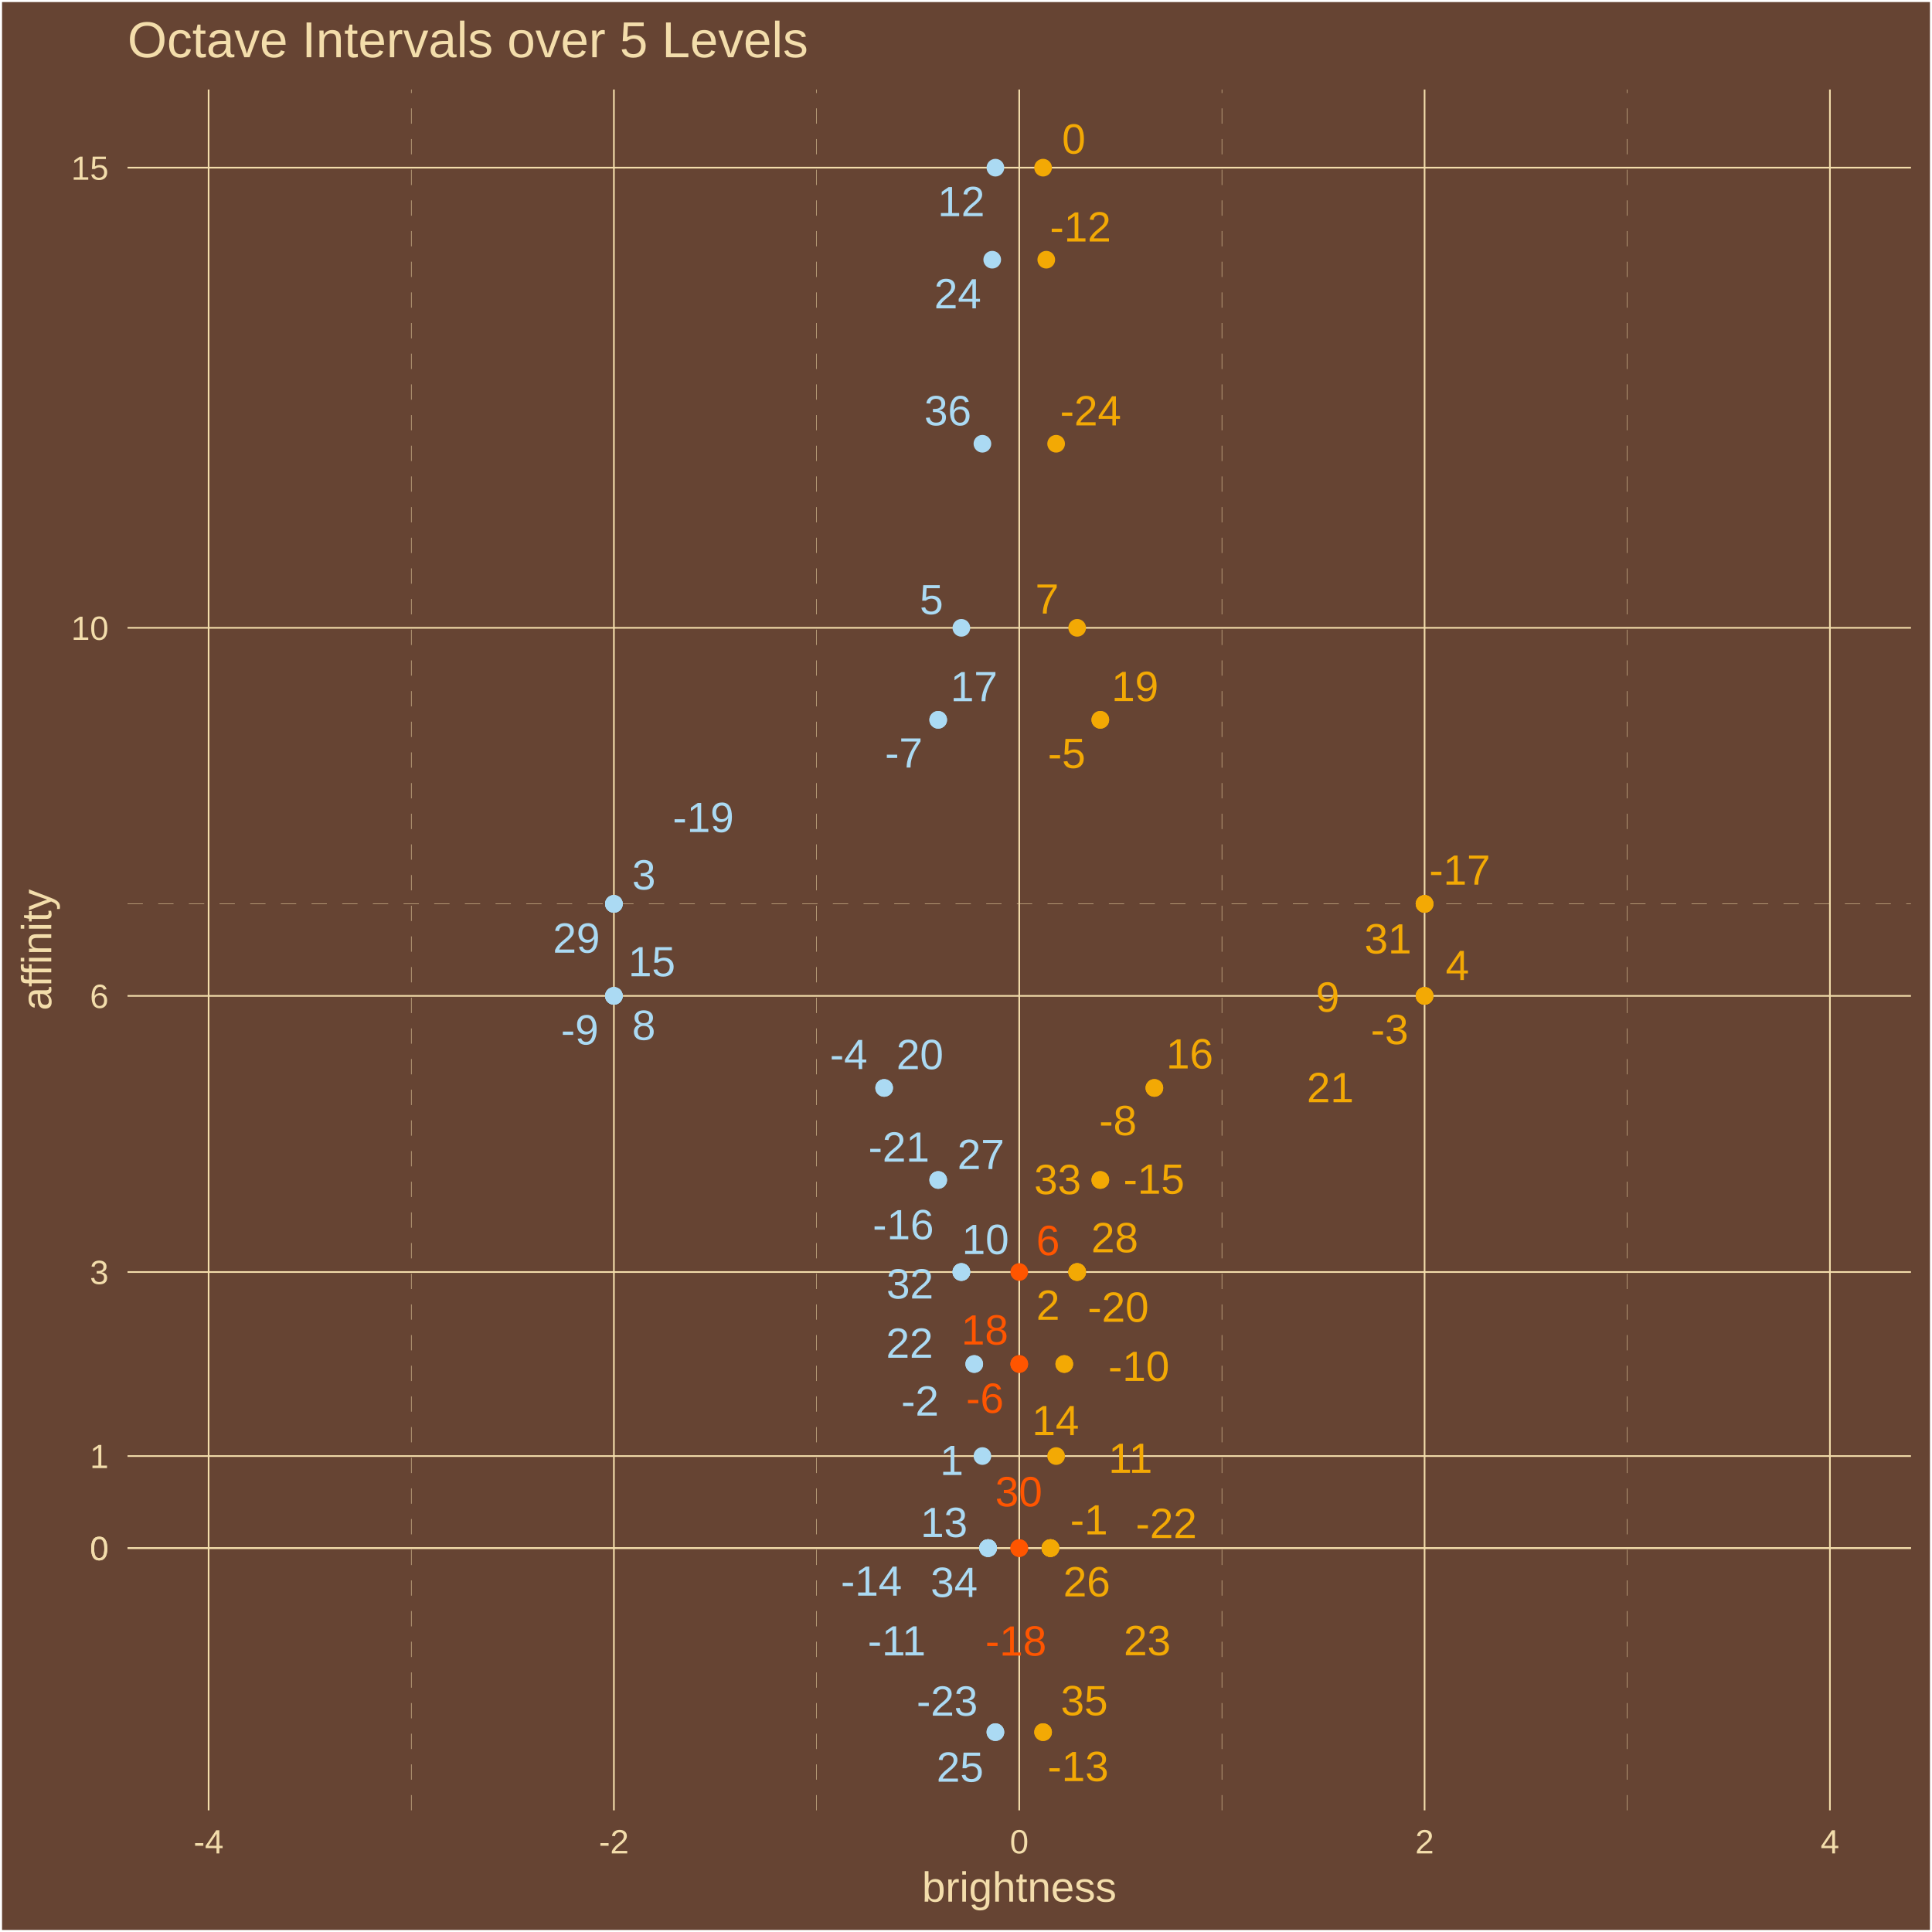
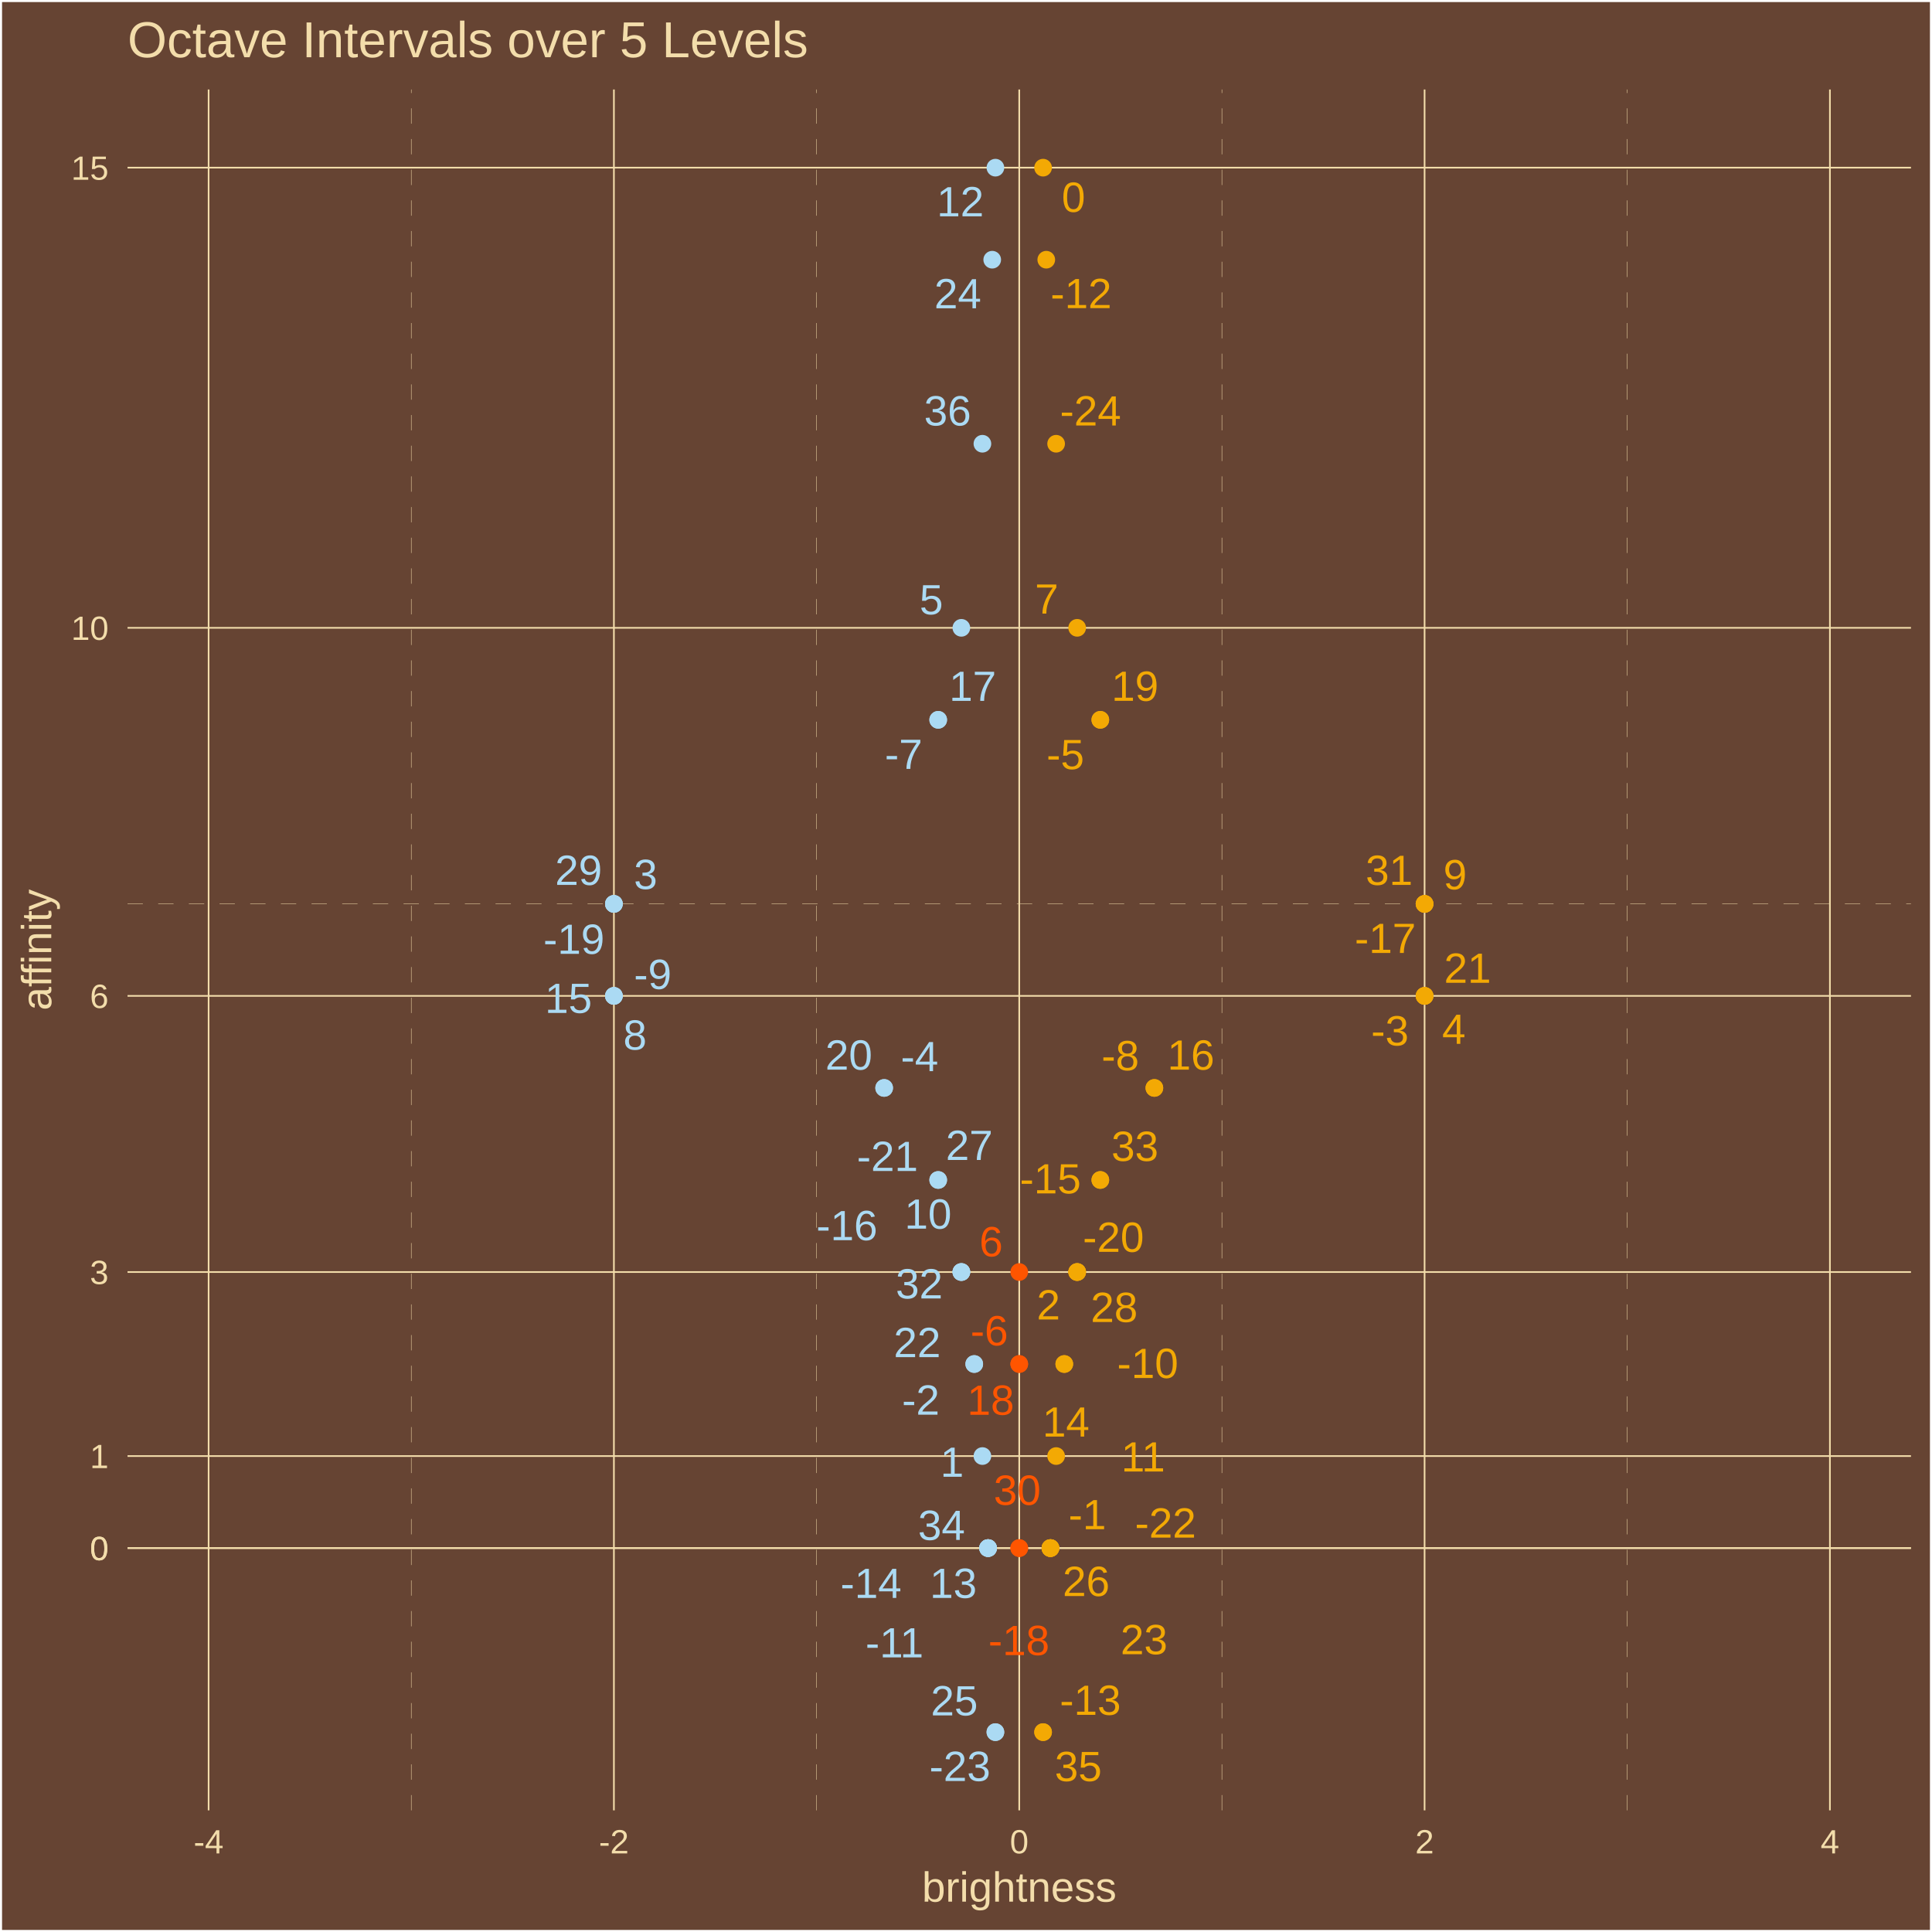
<svg xmlns="http://www.w3.org/2000/svg" class="svglite" width="504.00pt" height="504.00pt" viewBox="0 0 504.00 504.00">
  <defs>
    <style type="text/css">
    .svglite line, .svglite polyline, .svglite polygon, .svglite path, .svglite rect, .svglite circle {
      fill: none;
      stroke: #000000;
      stroke-linecap: round;
      stroke-linejoin: round;
      stroke-miterlimit: 10.00;
    }
    .svglite text {
      white-space: pre;
    }
  </style>
  </defs>
  <rect width="100%" height="100%" style="stroke: none; fill: #664433;" />
  <defs>
    <clipPath id="cpMC4wMHw1MDQuMDB8MC4wMHw1MDQuMDA=">
      <rect x="0.00" y="0.00" width="504.00" height="504.00" />
    </clipPath>
  </defs>
  <g clip-path="url(#cpMC4wMHw1MDQuMDB8MC4wMHw1MDQuMDA=)">
    <rect x="0.00" y="0" width="504.00" height="504.00" style="stroke-width: 1.07; stroke: #FFFFFF; fill: #664433;" />
  </g>
  <defs>
    <clipPath id="cpMzMuMjd8NDk4LjUyfDIzLjM0fDQ3Mi4yNw==">
      <rect x="33.27" y="23.34" width="465.25" height="448.93" />
    </clipPath>
  </defs>
  <g clip-path="url(#cpMzMuMjd8NDk4LjUyfDIzLjM0fDQ3Mi4yNw==)">
    <rect x="33.27" y="23.34" width="465.25" height="448.93" style="stroke-width: 1.07; stroke: none; fill: #664433;" />
    <polyline points="33.27,235.80 498.52,235.80 " style="stroke-width: 0.11; stroke: #F3DDAB; stroke-dasharray: 4.00,4.00; stroke-linecap: butt;" />
    <polyline points="107.29,472.27 107.29,23.34 " style="stroke-width: 0.11; stroke: #F3DDAB; stroke-dasharray: 4.00,4.00; stroke-linecap: butt;" />
    <polyline points="213.02,472.27 213.02,23.34 " style="stroke-width: 0.11; stroke: #F3DDAB; stroke-dasharray: 4.00,4.00; stroke-linecap: butt;" />
    <polyline points="318.76,472.27 318.76,23.34 " style="stroke-width: 0.11; stroke: #F3DDAB; stroke-dasharray: 4.00,4.00; stroke-linecap: butt;" />
    <polyline points="424.50,472.27 424.50,23.34 " style="stroke-width: 0.11; stroke: #F3DDAB; stroke-dasharray: 4.00,4.00; stroke-linecap: butt;" />
    <polyline points="33.27,403.85 498.52,403.85 " style="stroke-width: 0.43; stroke: #F3DDAB; stroke-linecap: butt;" />
    <polyline points="33.27,403.85 498.52,403.85 " style="stroke-width: 0.43; stroke: #F3DDAB; stroke-linecap: butt;" />
    <polyline points="33.27,379.84 498.52,379.84 " style="stroke-width: 0.43; stroke: #F3DDAB; stroke-linecap: butt;" />
    <polyline points="33.27,331.83 498.52,331.83 " style="stroke-width: 0.43; stroke: #F3DDAB; stroke-linecap: butt;" />
    <polyline points="33.27,259.80 498.52,259.80 " style="stroke-width: 0.43; stroke: #F3DDAB; stroke-linecap: butt;" />
    <polyline points="33.27,163.78 498.52,163.78 " style="stroke-width: 0.43; stroke: #F3DDAB; stroke-linecap: butt;" />
    <polyline points="33.27,43.74 498.52,43.74 " style="stroke-width: 0.43; stroke: #F3DDAB; stroke-linecap: butt;" />
    <polyline points="54.42,472.27 54.42,23.34 " style="stroke-width: 0.43; stroke: #F3DDAB; stroke-linecap: butt;" />
    <polyline points="160.15,472.27 160.15,23.34 " style="stroke-width: 0.43; stroke: #F3DDAB; stroke-linecap: butt;" />
    <polyline points="265.89,472.27 265.89,23.34 " style="stroke-width: 0.43; stroke: #F3DDAB; stroke-linecap: butt;" />
    <polyline points="371.63,472.27 371.63,23.34 " style="stroke-width: 0.43; stroke: #F3DDAB; stroke-linecap: butt;" />
    <polyline points="477.37,472.27 477.37,23.34 " style="stroke-width: 0.43; stroke: #F3DDAB; stroke-linecap: butt;" />
    <circle cx="275.51" cy="115.76" r="1.95" style="stroke-width: 0.71; stroke: #F3A904; fill: #F3A904;" />
    <circle cx="259.67" cy="451.86" r="1.95" style="stroke-width: 0.71; stroke: #ABDAF3; fill: #ABDAF3;" />
    <circle cx="274.03" cy="403.85" r="1.95" style="stroke-width: 0.71; stroke: #F3A904; fill: #F3A904;" />
    <circle cx="244.75" cy="307.82" r="1.95" style="stroke-width: 0.71; stroke: #ABDAF3; fill: #ABDAF3;" />
    <circle cx="281.00" cy="331.83" r="1.95" style="stroke-width: 0.71; stroke: #F3A904; fill: #F3A904;" />
    <circle cx="160.15" cy="235.80" r="1.95" style="stroke-width: 0.71; stroke: #ABDAF3; fill: #ABDAF3;" />
    <circle cx="265.89" cy="403.85" r="1.95" style="stroke-width: 0.71; stroke: #FF5500; fill: #FF5500;" />
    <circle cx="371.63" cy="235.80" r="1.95" style="stroke-width: 0.71; stroke: #F3A904; fill: #F3A904;" />
    <circle cx="250.79" cy="331.83" r="1.95" style="stroke-width: 0.71; stroke: #ABDAF3; fill: #ABDAF3;" />
    <circle cx="287.04" cy="307.82" r="1.95" style="stroke-width: 0.71; stroke: #F3A904; fill: #F3A904;" />
    <circle cx="257.76" cy="403.85" r="1.95" style="stroke-width: 0.71; stroke: #ABDAF3; fill: #ABDAF3;" />
    <circle cx="272.11" cy="451.86" r="1.95" style="stroke-width: 0.71; stroke: #F3A904; fill: #F3A904;" />
    <circle cx="272.94" cy="67.75" r="1.95" style="stroke-width: 0.71; stroke: #F3A904; fill: #F3A904;" />
    <circle cx="257.76" cy="403.85" r="1.95" style="stroke-width: 0.71; stroke: #ABDAF3; fill: #ABDAF3;" />
    <circle cx="277.64" cy="355.83" r="1.95" style="stroke-width: 0.71; stroke: #F3A904; fill: #F3A904;" />
    <circle cx="160.15" cy="259.80" r="1.95" style="stroke-width: 0.71; stroke: #ABDAF3; fill: #ABDAF3;" />
    <circle cx="301.14" cy="283.81" r="1.95" style="stroke-width: 0.71; stroke: #F3A904; fill: #F3A904;" />
    <circle cx="244.75" cy="187.78" r="1.95" style="stroke-width: 0.71; stroke: #ABDAF3; fill: #ABDAF3;" />
    <circle cx="265.89" cy="355.83" r="1.95" style="stroke-width: 0.71; stroke: #FF5500; fill: #FF5500;" />
    <circle cx="287.04" cy="187.78" r="1.95" style="stroke-width: 0.71; stroke: #F3A904; fill: #F3A904;" />
    <circle cx="230.65" cy="283.81" r="1.95" style="stroke-width: 0.71; stroke: #ABDAF3; fill: #ABDAF3;" />
    <circle cx="371.63" cy="259.80" r="1.95" style="stroke-width: 0.71; stroke: #F3A904; fill: #F3A904;" />
    <circle cx="254.15" cy="355.83" r="1.95" style="stroke-width: 0.71; stroke: #ABDAF3; fill: #ABDAF3;" />
    <circle cx="274.03" cy="403.85" r="1.95" style="stroke-width: 0.71; stroke: #F3A904; fill: #F3A904;" />
    <circle cx="272.11" cy="43.74" r="1.95" style="stroke-width: 0.71; stroke: #F3A904; fill: #F3A904;" />
    <circle cx="256.28" cy="379.84" r="1.95" style="stroke-width: 0.71; stroke: #ABDAF3; fill: #ABDAF3;" />
    <circle cx="281.00" cy="331.83" r="1.95" style="stroke-width: 0.71; stroke: #F3A904; fill: #F3A904;" />
    <circle cx="160.15" cy="235.80" r="1.95" style="stroke-width: 0.71; stroke: #ABDAF3; fill: #ABDAF3;" />
    <circle cx="371.63" cy="259.80" r="1.95" style="stroke-width: 0.71; stroke: #F3A904; fill: #F3A904;" />
    <circle cx="250.79" cy="163.78" r="1.95" style="stroke-width: 0.71; stroke: #ABDAF3; fill: #ABDAF3;" />
    <circle cx="265.89" cy="331.83" r="1.95" style="stroke-width: 0.71; stroke: #FF5500; fill: #FF5500;" />
    <circle cx="281.00" cy="163.78" r="1.95" style="stroke-width: 0.71; stroke: #F3A904; fill: #F3A904;" />
    <circle cx="160.15" cy="259.80" r="1.95" style="stroke-width: 0.71; stroke: #ABDAF3; fill: #ABDAF3;" />
    <circle cx="371.63" cy="235.80" r="1.95" style="stroke-width: 0.71; stroke: #F3A904; fill: #F3A904;" />
    <circle cx="250.79" cy="331.83" r="1.95" style="stroke-width: 0.71; stroke: #ABDAF3; fill: #ABDAF3;" />
    <circle cx="275.51" cy="379.84" r="1.95" style="stroke-width: 0.71; stroke: #F3A904; fill: #F3A904;" />
    <circle cx="259.67" cy="43.74" r="1.95" style="stroke-width: 0.71; stroke: #ABDAF3; fill: #ABDAF3;" />
    <circle cx="257.76" cy="403.85" r="1.95" style="stroke-width: 0.71; stroke: #ABDAF3; fill: #ABDAF3;" />
    <circle cx="277.64" cy="355.83" r="1.95" style="stroke-width: 0.71; stroke: #F3A904; fill: #F3A904;" />
    <circle cx="160.15" cy="259.80" r="1.95" style="stroke-width: 0.71; stroke: #ABDAF3; fill: #ABDAF3;" />
    <circle cx="301.14" cy="283.81" r="1.95" style="stroke-width: 0.71; stroke: #F3A904; fill: #F3A904;" />
    <circle cx="244.75" cy="187.78" r="1.95" style="stroke-width: 0.71; stroke: #ABDAF3; fill: #ABDAF3;" />
    <circle cx="265.89" cy="355.83" r="1.95" style="stroke-width: 0.71; stroke: #FF5500; fill: #FF5500;" />
    <circle cx="287.04" cy="187.78" r="1.95" style="stroke-width: 0.71; stroke: #F3A904; fill: #F3A904;" />
    <circle cx="230.65" cy="283.81" r="1.95" style="stroke-width: 0.71; stroke: #ABDAF3; fill: #ABDAF3;" />
    <circle cx="371.63" cy="259.80" r="1.95" style="stroke-width: 0.71; stroke: #F3A904; fill: #F3A904;" />
    <circle cx="254.15" cy="355.83" r="1.95" style="stroke-width: 0.71; stroke: #ABDAF3; fill: #ABDAF3;" />
    <circle cx="274.03" cy="403.85" r="1.95" style="stroke-width: 0.71; stroke: #F3A904; fill: #F3A904;" />
    <circle cx="258.84" cy="67.75" r="1.95" style="stroke-width: 0.71; stroke: #ABDAF3; fill: #ABDAF3;" />
    <circle cx="259.67" cy="451.86" r="1.95" style="stroke-width: 0.71; stroke: #ABDAF3; fill: #ABDAF3;" />
    <circle cx="274.03" cy="403.85" r="1.95" style="stroke-width: 0.71; stroke: #F3A904; fill: #F3A904;" />
    <circle cx="244.75" cy="307.82" r="1.95" style="stroke-width: 0.71; stroke: #ABDAF3; fill: #ABDAF3;" />
    <circle cx="281.00" cy="331.83" r="1.95" style="stroke-width: 0.71; stroke: #F3A904; fill: #F3A904;" />
    <circle cx="160.15" cy="235.80" r="1.95" style="stroke-width: 0.71; stroke: #ABDAF3; fill: #ABDAF3;" />
    <circle cx="265.89" cy="403.85" r="1.95" style="stroke-width: 0.71; stroke: #FF5500; fill: #FF5500;" />
    <circle cx="371.63" cy="235.80" r="1.95" style="stroke-width: 0.71; stroke: #F3A904; fill: #F3A904;" />
    <circle cx="250.79" cy="331.83" r="1.95" style="stroke-width: 0.71; stroke: #ABDAF3; fill: #ABDAF3;" />
    <circle cx="287.04" cy="307.82" r="1.95" style="stroke-width: 0.71; stroke: #F3A904; fill: #F3A904;" />
    <circle cx="257.76" cy="403.85" r="1.95" style="stroke-width: 0.71; stroke: #ABDAF3; fill: #ABDAF3;" />
    <circle cx="272.11" cy="451.86" r="1.95" style="stroke-width: 0.71; stroke: #F3A904; fill: #F3A904;" />
    <circle cx="256.28" cy="115.76" r="1.95" style="stroke-width: 0.71; stroke: #ABDAF3; fill: #ABDAF3;" />
-     <line x1="294.48" y1="397.56" x2="275.12" y2="403.51" style="stroke-width: 1.07; stroke: none;" />
-     <line x1="173.70" y1="214.15" x2="160.74" y2="234.85" style="stroke-width: 1.07; stroke: none;" />
-     <line x1="265.03" y1="422.18" x2="265.84" y2="404.95" style="stroke-width: 1.07; stroke: none;" />
-     <line x1="245.41" y1="321.47" x2="250.28" y2="330.84" style="stroke-width: 1.07; stroke: none;" />
-     <line x1="237.09" y1="411.90" x2="256.70" y2="404.26" style="stroke-width: 1.07; stroke: none;" />
-     <line x1="243.70" y1="426.90" x2="257.18" y2="404.80" style="stroke-width: 1.07; stroke: none;" />
-     <line x1="287.32" y1="356.28" x2="278.78" y2="355.89" style="stroke-width: 1.07; stroke: none;" />
-     <line x1="246.70" y1="363.49" x2="253.36" y2="356.64" style="stroke-width: 1.07; stroke: none;" />
-     <line x1="346.93" y1="254.21" x2="370.73" y2="236.47" style="stroke-width: 1.07; stroke: none;" />
-     <line x1="286.97" y1="380.27" x2="276.65" y2="379.88" style="stroke-width: 1.07; stroke: none;" />
-     <line x1="275.43" y1="364.67" x2="277.38" y2="356.90" style="stroke-width: 1.07; stroke: none;" />
-     <line x1="354.97" y1="282.66" x2="370.98" y2="260.71" style="stroke-width: 1.07; stroke: none;" />
-     <line x1="245.22" y1="351.14" x2="253.14" y2="355.31" style="stroke-width: 1.07; stroke: none;" />
-     <line x1="291.35" y1="426.96" x2="274.70" y2="404.74" style="stroke-width: 1.07; stroke: none;" />
-     <line x1="265.76" y1="394.76" x2="265.88" y2="402.74" style="stroke-width: 1.07; stroke: none;" />
-     <text x="284.52" y="110.98" text-anchor="middle" style="font-size: 11.04px;fill: #F3A904; font-family: &quot;Arial&quot;;" textLength="15.94px" lengthAdjust="spacingAndGlyphs">-24</text>
-     <text x="247.09" y="447.57" text-anchor="middle" style="font-size: 11.04px;fill: #ABDAF3; font-family: &quot;Arial&quot;;" textLength="15.94px" lengthAdjust="spacingAndGlyphs">-23</text>
-     <text x="304.25" y="401.23" text-anchor="middle" style="font-size: 11.04px;fill: #F3A904; font-family: &quot;Arial&quot;;" textLength="15.94px" lengthAdjust="spacingAndGlyphs">-22</text>
-     <text x="234.50" y="303.04" text-anchor="middle" style="font-size: 11.04px;fill: #ABDAF3; font-family: &quot;Arial&quot;;" textLength="15.94px" lengthAdjust="spacingAndGlyphs">-21</text>
-     <text x="291.71" y="344.81" text-anchor="middle" style="font-size: 11.04px;fill: #F3A904; font-family: &quot;Arial&quot;;" textLength="15.94px" lengthAdjust="spacingAndGlyphs">-20</text>
-     <text x="183.47" y="217.06" text-anchor="middle" style="font-size: 11.04px;fill: #ABDAF3; font-family: &quot;Arial&quot;;" textLength="15.94px" lengthAdjust="spacingAndGlyphs">-19</text>
-     <text x="265.03" y="431.90" text-anchor="middle" style="font-size: 11.04px;fill: #FF5500; font-family: &quot;Arial&quot;;" textLength="15.94px" lengthAdjust="spacingAndGlyphs">-18</text>
-     <text x="380.81" y="230.77" text-anchor="middle" style="font-size: 11.04px;fill: #F3A904; font-family: &quot;Arial&quot;;" textLength="15.94px" lengthAdjust="spacingAndGlyphs">-17</text>
-     <text x="235.64" y="323.29" text-anchor="middle" style="font-size: 11.04px;fill: #ABDAF3; font-family: &quot;Arial&quot;;" textLength="15.94px" lengthAdjust="spacingAndGlyphs">-16</text>
-     <text x="301.03" y="311.41" text-anchor="middle" style="font-size: 11.04px;fill: #F3A904; font-family: &quot;Arial&quot;;" textLength="15.94px" lengthAdjust="spacingAndGlyphs">-15</text>
-     <text x="227.32" y="416.26" text-anchor="middle" style="font-size: 11.04px;fill: #ABDAF3; font-family: &quot;Arial&quot;;" textLength="15.94px" lengthAdjust="spacingAndGlyphs">-14</text>
-     <text x="281.24" y="464.63" text-anchor="middle" style="font-size: 11.04px;fill: #F3A904; font-family: &quot;Arial&quot;;" textLength="15.94px" lengthAdjust="spacingAndGlyphs">-13</text>
-     <text x="281.86" y="63.01" text-anchor="middle" style="font-size: 11.04px;fill: #F3A904; font-family: &quot;Arial&quot;;" textLength="15.94px" lengthAdjust="spacingAndGlyphs">-12</text>
-     <text x="233.93" y="431.86" text-anchor="middle" style="font-size: 11.04px;fill: #ABDAF3; font-family: &quot;Arial&quot;;" textLength="15.94px" lengthAdjust="spacingAndGlyphs">-11</text>
-     <text x="297.09" y="360.24" text-anchor="middle" style="font-size: 11.04px;fill: #F3A904; font-family: &quot;Arial&quot;;" textLength="15.94px" lengthAdjust="spacingAndGlyphs">-10</text>
-     <text x="151.25" y="272.47" text-anchor="middle" style="font-size: 11.04px;fill: #ABDAF3; font-family: &quot;Arial&quot;;" textLength="9.81px" lengthAdjust="spacingAndGlyphs">-9</text>
-     <text x="291.64" y="296.13" text-anchor="middle" style="font-size: 11.04px;fill: #F3A904; font-family: &quot;Arial&quot;;" textLength="9.81px" lengthAdjust="spacingAndGlyphs">-8</text>
-     <text x="235.77" y="200.23" text-anchor="middle" style="font-size: 11.04px;fill: #ABDAF3; font-family: &quot;Arial&quot;;" textLength="9.81px" lengthAdjust="spacingAndGlyphs">-7</text>
-     <text x="256.94" y="368.57" text-anchor="middle" style="font-size: 11.04px;fill: #FF5500; font-family: &quot;Arial&quot;;" textLength="9.81px" lengthAdjust="spacingAndGlyphs">-6</text>
-     <text x="278.26" y="200.35" text-anchor="middle" style="font-size: 11.04px;fill: #F3A904; font-family: &quot;Arial&quot;;" textLength="9.81px" lengthAdjust="spacingAndGlyphs">-5</text>
-     <text x="221.40" y="278.88" text-anchor="middle" style="font-size: 11.04px;fill: #ABDAF3; font-family: &quot;Arial&quot;;" textLength="9.81px" lengthAdjust="spacingAndGlyphs">-4</text>
-     <text x="362.50" y="272.38" text-anchor="middle" style="font-size: 11.04px;fill: #F3A904; font-family: &quot;Arial&quot;;" textLength="9.81px" lengthAdjust="spacingAndGlyphs">-3</text>
-     <text x="240.00" y="369.29" text-anchor="middle" style="font-size: 11.04px;fill: #ABDAF3; font-family: &quot;Arial&quot;;" textLength="9.81px" lengthAdjust="spacingAndGlyphs">-2</text>
-     <text x="284.09" y="400.28" text-anchor="middle" style="font-size: 11.04px;fill: #F3A904; font-family: &quot;Arial&quot;;" textLength="9.81px" lengthAdjust="spacingAndGlyphs">-1</text>
-     <text x="280.11" y="40.07" text-anchor="middle" style="font-size: 11.04px;fill: #F3A904; font-family: &quot;Arial&quot;;" textLength="6.13px" lengthAdjust="spacingAndGlyphs">0</text>
-     <text x="248.28" y="384.78" text-anchor="middle" style="font-size: 11.04px;fill: #ABDAF3; font-family: &quot;Arial&quot;;" textLength="6.13px" lengthAdjust="spacingAndGlyphs">1</text>
-     <text x="273.39" y="344.30" text-anchor="middle" style="font-size: 11.04px;fill: #F3A904; font-family: &quot;Arial&quot;;" textLength="6.13px" lengthAdjust="spacingAndGlyphs">2</text>
-     <text x="167.97" y="232.05" text-anchor="middle" style="font-size: 11.04px;fill: #ABDAF3; font-family: &quot;Arial&quot;;" textLength="6.13px" lengthAdjust="spacingAndGlyphs">3</text>
-     <text x="380.20" y="255.66" text-anchor="middle" style="font-size: 11.04px;fill: #F3A904; font-family: &quot;Arial&quot;;" textLength="6.13px" lengthAdjust="spacingAndGlyphs">4</text>
-     <text x="242.99" y="160.23" text-anchor="middle" style="font-size: 11.04px;fill: #ABDAF3; font-family: &quot;Arial&quot;;" textLength="6.13px" lengthAdjust="spacingAndGlyphs">5</text>
-     <text x="273.39" y="327.42" text-anchor="middle" style="font-size: 11.04px;fill: #FF5500; font-family: &quot;Arial&quot;;" textLength="6.13px" lengthAdjust="spacingAndGlyphs">6</text>
-     <text x="273.14" y="160.07" text-anchor="middle" style="font-size: 11.04px;fill: #F3A904; font-family: &quot;Arial&quot;;" textLength="6.13px" lengthAdjust="spacingAndGlyphs">7</text>
-     <text x="167.95" y="271.27" text-anchor="middle" style="font-size: 11.04px;fill: #ABDAF3; font-family: &quot;Arial&quot;;" textLength="6.13px" lengthAdjust="spacingAndGlyphs">8</text>
-     <text x="346.35" y="263.92" text-anchor="middle" style="font-size: 11.04px;fill: #F3A904; font-family: &quot;Arial&quot;;" textLength="6.13px" lengthAdjust="spacingAndGlyphs">9</text>
-     <text x="257.07" y="327.15" text-anchor="middle" style="font-size: 11.04px;fill: #ABDAF3; font-family: &quot;Arial&quot;;" textLength="12.27px" lengthAdjust="spacingAndGlyphs">10</text>
-     <text x="294.90" y="384.23" text-anchor="middle" style="font-size: 11.04px;fill: #F3A904; font-family: &quot;Arial&quot;;" textLength="12.27px" lengthAdjust="spacingAndGlyphs">11</text>
-     <text x="250.75" y="56.40" text-anchor="middle" style="font-size: 11.04px;fill: #ABDAF3; font-family: &quot;Arial&quot;;" textLength="12.27px" lengthAdjust="spacingAndGlyphs">12</text>
-     <text x="246.27" y="400.97" text-anchor="middle" style="font-size: 11.04px;fill: #ABDAF3; font-family: &quot;Arial&quot;;" textLength="12.27px" lengthAdjust="spacingAndGlyphs">13</text>
-     <text x="275.36" y="374.39" text-anchor="middle" style="font-size: 11.04px;fill: #F3A904; font-family: &quot;Arial&quot;;" textLength="12.27px" lengthAdjust="spacingAndGlyphs">14</text>
-     <text x="170.04" y="254.67" text-anchor="middle" style="font-size: 11.04px;fill: #ABDAF3; font-family: &quot;Arial&quot;;" textLength="12.27px" lengthAdjust="spacingAndGlyphs">15</text>
-     <text x="310.36" y="278.73" text-anchor="middle" style="font-size: 11.04px;fill: #F3A904; font-family: &quot;Arial&quot;;" textLength="12.27px" lengthAdjust="spacingAndGlyphs">16</text>
-     <text x="254.08" y="182.92" text-anchor="middle" style="font-size: 11.04px;fill: #ABDAF3; font-family: &quot;Arial&quot;;" textLength="12.27px" lengthAdjust="spacingAndGlyphs">17</text>
-     <text x="256.91" y="350.75" text-anchor="middle" style="font-size: 11.04px;fill: #FF5500; font-family: &quot;Arial&quot;;" textLength="12.27px" lengthAdjust="spacingAndGlyphs">18</text>
-     <text x="296.08" y="182.88" text-anchor="middle" style="font-size: 11.04px;fill: #F3A904; font-family: &quot;Arial&quot;;" textLength="12.27px" lengthAdjust="spacingAndGlyphs">19</text>
-     <text x="239.97" y="278.91" text-anchor="middle" style="font-size: 11.04px;fill: #ABDAF3; font-family: &quot;Arial&quot;;" textLength="12.27px" lengthAdjust="spacingAndGlyphs">20</text>
-     <text x="347.03" y="287.53" text-anchor="middle" style="font-size: 11.04px;fill: #F3A904; font-family: &quot;Arial&quot;;" textLength="12.27px" lengthAdjust="spacingAndGlyphs">21</text>
-     <text x="237.29" y="354.20" text-anchor="middle" style="font-size: 11.04px;fill: #ABDAF3; font-family: &quot;Arial&quot;;" textLength="12.27px" lengthAdjust="spacingAndGlyphs">22</text>
-     <text x="299.28" y="431.80" text-anchor="middle" style="font-size: 11.04px;fill: #F3A904; font-family: &quot;Arial&quot;;" textLength="12.27px" lengthAdjust="spacingAndGlyphs">23</text>
-     <text x="249.84" y="80.44" text-anchor="middle" style="font-size: 11.04px;fill: #ABDAF3; font-family: &quot;Arial&quot;;" textLength="12.27px" lengthAdjust="spacingAndGlyphs">24</text>
-     <text x="250.44" y="464.80" text-anchor="middle" style="font-size: 11.04px;fill: #ABDAF3; font-family: &quot;Arial&quot;;" textLength="12.27px" lengthAdjust="spacingAndGlyphs">25</text>
-     <text x="283.50" y="416.45" text-anchor="middle" style="font-size: 11.04px;fill: #F3A904; font-family: &quot;Arial&quot;;" textLength="12.27px" lengthAdjust="spacingAndGlyphs">26</text>
-     <text x="255.88" y="304.96" text-anchor="middle" style="font-size: 11.04px;fill: #ABDAF3; font-family: &quot;Arial&quot;;" textLength="12.27px" lengthAdjust="spacingAndGlyphs">27</text>
-     <text x="290.80" y="326.68" text-anchor="middle" style="font-size: 11.04px;fill: #F3A904; font-family: &quot;Arial&quot;;" textLength="12.27px" lengthAdjust="spacingAndGlyphs">28</text>
-     <text x="150.37" y="248.53" text-anchor="middle" style="font-size: 11.04px;fill: #ABDAF3; font-family: &quot;Arial&quot;;" textLength="12.27px" lengthAdjust="spacingAndGlyphs">29</text>
-     <text x="265.76" y="392.96" text-anchor="middle" style="font-size: 11.04px;fill: #FF5500; font-family: &quot;Arial&quot;;" textLength="12.27px" lengthAdjust="spacingAndGlyphs">30</text>
-     <text x="362.08" y="248.73" text-anchor="middle" style="font-size: 11.04px;fill: #F3A904; font-family: &quot;Arial&quot;;" textLength="12.27px" lengthAdjust="spacingAndGlyphs">31</text>
-     <text x="237.38" y="338.74" text-anchor="middle" style="font-size: 11.04px;fill: #ABDAF3; font-family: &quot;Arial&quot;;" textLength="12.27px" lengthAdjust="spacingAndGlyphs">32</text>
-     <text x="275.91" y="311.51" text-anchor="middle" style="font-size: 11.04px;fill: #F3A904; font-family: &quot;Arial&quot;;" textLength="12.27px" lengthAdjust="spacingAndGlyphs">33</text>
-     <text x="248.91" y="416.59" text-anchor="middle" style="font-size: 11.04px;fill: #ABDAF3; font-family: &quot;Arial&quot;;" textLength="12.27px" lengthAdjust="spacingAndGlyphs">34</text>
-     <text x="282.86" y="447.46" text-anchor="middle" style="font-size: 11.04px;fill: #F3A904; font-family: &quot;Arial&quot;;" textLength="12.27px" lengthAdjust="spacingAndGlyphs">35</text>
-     <text x="247.26" y="110.95" text-anchor="middle" style="font-size: 11.04px;fill: #ABDAF3; font-family: &quot;Arial&quot;;" textLength="12.27px" lengthAdjust="spacingAndGlyphs">36</text>
+     <line x1="294.28" y1="397.47" x2="275.11" y2="403.50" style="stroke-width: 1.07; stroke: none;" />
+     <line x1="265.81" y1="422.05" x2="265.89" y2="404.95" style="stroke-width: 1.07; stroke: none;" />
+     <line x1="230.70" y1="320.19" x2="249.81" y2="331.26" style="stroke-width: 1.07; stroke: none;" />
+     <line x1="236.99" y1="412.47" x2="256.71" y2="404.28" style="stroke-width: 1.07; stroke: none;" />
+     <line x1="243.12" y1="427.43" x2="257.17" y2="404.79" style="stroke-width: 1.07; stroke: none;" />
+     <line x1="289.63" y1="355.53" x2="278.78" y2="355.80" style="stroke-width: 1.07; stroke: none;" />
+     <line x1="246.90" y1="363.22" x2="253.36" y2="356.63" style="stroke-width: 1.07; stroke: none;" />
+     <line x1="244.06" y1="322.32" x2="250.14" y2="330.92" style="stroke-width: 1.07; stroke: none;" />
+     <line x1="290.28" y1="379.91" x2="276.65" y2="379.85" style="stroke-width: 1.07; stroke: none;" />
+     <line x1="278.07" y1="365.05" x2="277.69" y2="356.93" style="stroke-width: 1.07; stroke: none;" />
+     <line x1="290.50" y1="426.65" x2="274.68" y2="404.75" style="stroke-width: 1.07; stroke: none;" />
+     <line x1="265.36" y1="394.36" x2="265.83" y2="402.75" style="stroke-width: 1.07; stroke: none;" />
+     <text x="284.49" y="111.00" text-anchor="middle" style="font-size: 11.04px;fill: #F3A904; font-family: &quot;Arial&quot;;" textLength="15.94px" lengthAdjust="spacingAndGlyphs">-24</text>
+     <text x="250.41" y="464.60" text-anchor="middle" style="font-size: 11.04px;fill: #ABDAF3; font-family: &quot;Arial&quot;;" textLength="15.94px" lengthAdjust="spacingAndGlyphs">-23</text>
+     <text x="304.05" y="401.12" text-anchor="middle" style="font-size: 11.04px;fill: #F3A904; font-family: &quot;Arial&quot;;" textLength="15.94px" lengthAdjust="spacingAndGlyphs">-22</text>
+     <text x="231.51" y="305.48" text-anchor="middle" style="font-size: 11.04px;fill: #ABDAF3; font-family: &quot;Arial&quot;;" textLength="15.94px" lengthAdjust="spacingAndGlyphs">-21</text>
+     <text x="290.45" y="326.57" text-anchor="middle" style="font-size: 11.04px;fill: #F3A904; font-family: &quot;Arial&quot;;" textLength="15.94px" lengthAdjust="spacingAndGlyphs">-20</text>
+     <text x="149.72" y="248.83" text-anchor="middle" style="font-size: 11.04px;fill: #ABDAF3; font-family: &quot;Arial&quot;;" textLength="15.94px" lengthAdjust="spacingAndGlyphs">-19</text>
+     <text x="265.81" y="431.76" text-anchor="middle" style="font-size: 11.04px;fill: #FF5500; font-family: &quot;Arial&quot;;" textLength="15.94px" lengthAdjust="spacingAndGlyphs">-18</text>
+     <text x="361.39" y="248.59" text-anchor="middle" style="font-size: 11.04px;fill: #F3A904; font-family: &quot;Arial&quot;;" textLength="15.94px" lengthAdjust="spacingAndGlyphs">-17</text>
+     <text x="220.93" y="323.52" text-anchor="middle" style="font-size: 11.04px;fill: #ABDAF3; font-family: &quot;Arial&quot;;" textLength="15.94px" lengthAdjust="spacingAndGlyphs">-16</text>
+     <text x="274.01" y="311.32" text-anchor="middle" style="font-size: 11.04px;fill: #F3A904; font-family: &quot;Arial&quot;;" textLength="15.94px" lengthAdjust="spacingAndGlyphs">-15</text>
+     <text x="227.22" y="416.86" text-anchor="middle" style="font-size: 11.04px;fill: #ABDAF3; font-family: &quot;Arial&quot;;" textLength="15.94px" lengthAdjust="spacingAndGlyphs">-14</text>
+     <text x="284.44" y="447.35" text-anchor="middle" style="font-size: 11.04px;fill: #F3A904; font-family: &quot;Arial&quot;;" textLength="15.94px" lengthAdjust="spacingAndGlyphs">-13</text>
+     <text x="282.03" y="80.39" text-anchor="middle" style="font-size: 11.04px;fill: #F3A904; font-family: &quot;Arial&quot;;" textLength="15.94px" lengthAdjust="spacingAndGlyphs">-12</text>
+     <text x="233.35" y="432.36" text-anchor="middle" style="font-size: 11.04px;fill: #ABDAF3; font-family: &quot;Arial&quot;;" textLength="15.94px" lengthAdjust="spacingAndGlyphs">-11</text>
+     <text x="299.40" y="359.48" text-anchor="middle" style="font-size: 11.04px;fill: #F3A904; font-family: &quot;Arial&quot;;" textLength="15.94px" lengthAdjust="spacingAndGlyphs">-10</text>
+     <text x="170.28" y="257.99" text-anchor="middle" style="font-size: 11.04px;fill: #ABDAF3; font-family: &quot;Arial&quot;;" textLength="9.81px" lengthAdjust="spacingAndGlyphs">-9</text>
+     <text x="292.26" y="279.20" text-anchor="middle" style="font-size: 11.04px;fill: #F3A904; font-family: &quot;Arial&quot;;" textLength="9.81px" lengthAdjust="spacingAndGlyphs">-8</text>
+     <text x="235.73" y="200.58" text-anchor="middle" style="font-size: 11.04px;fill: #ABDAF3; font-family: &quot;Arial&quot;;" textLength="9.81px" lengthAdjust="spacingAndGlyphs">-7</text>
+     <text x="258.08" y="350.97" text-anchor="middle" style="font-size: 11.04px;fill: #FF5500; font-family: &quot;Arial&quot;;" textLength="9.81px" lengthAdjust="spacingAndGlyphs">-6</text>
+     <text x="277.92" y="200.65" text-anchor="middle" style="font-size: 11.04px;fill: #F3A904; font-family: &quot;Arial&quot;;" textLength="9.81px" lengthAdjust="spacingAndGlyphs">-5</text>
+     <text x="239.89" y="279.43" text-anchor="middle" style="font-size: 11.04px;fill: #ABDAF3; font-family: &quot;Arial&quot;;" textLength="9.81px" lengthAdjust="spacingAndGlyphs">-4</text>
+     <text x="362.59" y="272.73" text-anchor="middle" style="font-size: 11.04px;fill: #F3A904; font-family: &quot;Arial&quot;;" textLength="9.81px" lengthAdjust="spacingAndGlyphs">-3</text>
+     <text x="240.20" y="369.05" text-anchor="middle" style="font-size: 11.04px;fill: #ABDAF3; font-family: &quot;Arial&quot;;" textLength="9.81px" lengthAdjust="spacingAndGlyphs">-2</text>
+     <text x="283.65" y="398.92" text-anchor="middle" style="font-size: 11.04px;fill: #F3A904; font-family: &quot;Arial&quot;;" textLength="9.81px" lengthAdjust="spacingAndGlyphs">-1</text>
+     <text x="280.04" y="55.27" text-anchor="middle" style="font-size: 11.04px;fill: #F3A904; font-family: &quot;Arial&quot;;" textLength="6.13px" lengthAdjust="spacingAndGlyphs">0</text>
+     <text x="248.36" y="385.25" text-anchor="middle" style="font-size: 11.04px;fill: #ABDAF3; font-family: &quot;Arial&quot;;" textLength="6.13px" lengthAdjust="spacingAndGlyphs">1</text>
+     <text x="273.51" y="344.21" text-anchor="middle" style="font-size: 11.04px;fill: #F3A904; font-family: &quot;Arial&quot;;" textLength="6.13px" lengthAdjust="spacingAndGlyphs">2</text>
+     <text x="168.42" y="231.92" text-anchor="middle" style="font-size: 11.04px;fill: #ABDAF3; font-family: &quot;Arial&quot;;" textLength="6.13px" lengthAdjust="spacingAndGlyphs">3</text>
+     <text x="379.27" y="272.31" text-anchor="middle" style="font-size: 11.04px;fill: #F3A904; font-family: &quot;Arial&quot;;" textLength="6.13px" lengthAdjust="spacingAndGlyphs">4</text>
+     <text x="242.95" y="160.26" text-anchor="middle" style="font-size: 11.04px;fill: #ABDAF3; font-family: &quot;Arial&quot;;" textLength="6.13px" lengthAdjust="spacingAndGlyphs">5</text>
+     <text x="258.55" y="327.74" text-anchor="middle" style="font-size: 11.04px;fill: #FF5500; font-family: &quot;Arial&quot;;" textLength="6.13px" lengthAdjust="spacingAndGlyphs">6</text>
+     <text x="273.04" y="160.07" text-anchor="middle" style="font-size: 11.04px;fill: #F3A904; font-family: &quot;Arial&quot;;" textLength="6.13px" lengthAdjust="spacingAndGlyphs">7</text>
+     <text x="165.65" y="273.82" text-anchor="middle" style="font-size: 11.04px;fill: #ABDAF3; font-family: &quot;Arial&quot;;" textLength="6.13px" lengthAdjust="spacingAndGlyphs">8</text>
+     <text x="379.59" y="231.99" text-anchor="middle" style="font-size: 11.04px;fill: #F3A904; font-family: &quot;Arial&quot;;" textLength="6.13px" lengthAdjust="spacingAndGlyphs">9</text>
+     <text x="242.10" y="320.52" text-anchor="middle" style="font-size: 11.04px;fill: #ABDAF3; font-family: &quot;Arial&quot;;" textLength="12.27px" lengthAdjust="spacingAndGlyphs">10</text>
+     <text x="298.21" y="383.87" text-anchor="middle" style="font-size: 11.04px;fill: #F3A904; font-family: &quot;Arial&quot;;" textLength="12.27px" lengthAdjust="spacingAndGlyphs">11</text>
+     <text x="250.52" y="56.44" text-anchor="middle" style="font-size: 11.04px;fill: #ABDAF3; font-family: &quot;Arial&quot;;" textLength="12.27px" lengthAdjust="spacingAndGlyphs">12</text>
+     <text x="248.69" y="416.85" text-anchor="middle" style="font-size: 11.04px;fill: #ABDAF3; font-family: &quot;Arial&quot;;" textLength="12.27px" lengthAdjust="spacingAndGlyphs">13</text>
+     <text x="278.08" y="374.76" text-anchor="middle" style="font-size: 11.04px;fill: #F3A904; font-family: &quot;Arial&quot;;" textLength="12.27px" lengthAdjust="spacingAndGlyphs">14</text>
+     <text x="148.29" y="264.24" text-anchor="middle" style="font-size: 11.04px;fill: #ABDAF3; font-family: &quot;Arial&quot;;" textLength="12.27px" lengthAdjust="spacingAndGlyphs">15</text>
+     <text x="310.67" y="279.05" text-anchor="middle" style="font-size: 11.04px;fill: #F3A904; font-family: &quot;Arial&quot;;" textLength="12.27px" lengthAdjust="spacingAndGlyphs">16</text>
+     <text x="253.74" y="182.84" text-anchor="middle" style="font-size: 11.04px;fill: #ABDAF3; font-family: &quot;Arial&quot;;" textLength="12.27px" lengthAdjust="spacingAndGlyphs">17</text>
+     <text x="258.44" y="369.07" text-anchor="middle" style="font-size: 11.04px;fill: #FF5500; font-family: &quot;Arial&quot;;" textLength="12.27px" lengthAdjust="spacingAndGlyphs">18</text>
+     <text x="296.08" y="182.83" text-anchor="middle" style="font-size: 11.04px;fill: #F3A904; font-family: &quot;Arial&quot;;" textLength="12.27px" lengthAdjust="spacingAndGlyphs">19</text>
+     <text x="221.42" y="279.04" text-anchor="middle" style="font-size: 11.04px;fill: #ABDAF3; font-family: &quot;Arial&quot;;" textLength="12.27px" lengthAdjust="spacingAndGlyphs">20</text>
+     <text x="382.84" y="256.38" text-anchor="middle" style="font-size: 11.04px;fill: #F3A904; font-family: &quot;Arial&quot;;" textLength="12.27px" lengthAdjust="spacingAndGlyphs">21</text>
+     <text x="239.27" y="354.04" text-anchor="middle" style="font-size: 11.04px;fill: #ABDAF3; font-family: &quot;Arial&quot;;" textLength="12.27px" lengthAdjust="spacingAndGlyphs">22</text>
+     <text x="298.44" y="431.53" text-anchor="middle" style="font-size: 11.04px;fill: #F3A904; font-family: &quot;Arial&quot;;" textLength="12.27px" lengthAdjust="spacingAndGlyphs">23</text>
+     <text x="249.86" y="80.43" text-anchor="middle" style="font-size: 11.04px;fill: #ABDAF3; font-family: &quot;Arial&quot;;" textLength="12.27px" lengthAdjust="spacingAndGlyphs">24</text>
+     <text x="248.95" y="447.49" text-anchor="middle" style="font-size: 11.04px;fill: #ABDAF3; font-family: &quot;Arial&quot;;" textLength="12.27px" lengthAdjust="spacingAndGlyphs">25</text>
+     <text x="283.35" y="416.35" text-anchor="middle" style="font-size: 11.04px;fill: #F3A904; font-family: &quot;Arial&quot;;" textLength="12.27px" lengthAdjust="spacingAndGlyphs">26</text>
+     <text x="252.85" y="302.60" text-anchor="middle" style="font-size: 11.04px;fill: #ABDAF3; font-family: &quot;Arial&quot;;" textLength="12.27px" lengthAdjust="spacingAndGlyphs">27</text>
+     <text x="290.66" y="344.87" text-anchor="middle" style="font-size: 11.04px;fill: #F3A904; font-family: &quot;Arial&quot;;" textLength="12.27px" lengthAdjust="spacingAndGlyphs">28</text>
+     <text x="150.93" y="230.85" text-anchor="middle" style="font-size: 11.04px;fill: #ABDAF3; font-family: &quot;Arial&quot;;" textLength="12.27px" lengthAdjust="spacingAndGlyphs">29</text>
+     <text x="265.36" y="392.56" text-anchor="middle" style="font-size: 11.04px;fill: #FF5500; font-family: &quot;Arial&quot;;" textLength="12.27px" lengthAdjust="spacingAndGlyphs">30</text>
+     <text x="362.39" y="230.85" text-anchor="middle" style="font-size: 11.04px;fill: #F3A904; font-family: &quot;Arial&quot;;" textLength="12.27px" lengthAdjust="spacingAndGlyphs">31</text>
+     <text x="239.80" y="338.73" text-anchor="middle" style="font-size: 11.04px;fill: #ABDAF3; font-family: &quot;Arial&quot;;" textLength="12.27px" lengthAdjust="spacingAndGlyphs">32</text>
+     <text x="296.06" y="302.85" text-anchor="middle" style="font-size: 11.04px;fill: #F3A904; font-family: &quot;Arial&quot;;" textLength="12.27px" lengthAdjust="spacingAndGlyphs">33</text>
+     <text x="245.62" y="401.73" text-anchor="middle" style="font-size: 11.04px;fill: #ABDAF3; font-family: &quot;Arial&quot;;" textLength="12.27px" lengthAdjust="spacingAndGlyphs">34</text>
+     <text x="281.29" y="464.64" text-anchor="middle" style="font-size: 11.04px;fill: #F3A904; font-family: &quot;Arial&quot;;" textLength="12.27px" lengthAdjust="spacingAndGlyphs">35</text>
+     <text x="247.20" y="110.99" text-anchor="middle" style="font-size: 11.04px;fill: #ABDAF3; font-family: &quot;Arial&quot;;" textLength="12.27px" lengthAdjust="spacingAndGlyphs">36</text>
  </g>
  <g clip-path="url(#cpMC4wMHw1MDQuMDB8MC4wMHw1MDQuMDA=)">
    <text x="28.34" y="407.00" text-anchor="end" style="font-size: 8.80px;fill: #F3DDAB; font-family: &quot;Arial&quot;;" textLength="4.90px" lengthAdjust="spacingAndGlyphs">0</text>
    <text x="28.34" y="407.00" text-anchor="end" style="font-size: 8.80px;fill: #F3DDAB; font-family: &quot;Arial&quot;;" textLength="4.90px" lengthAdjust="spacingAndGlyphs">0</text>
    <text x="28.34" y="382.99" text-anchor="end" style="font-size: 8.80px;fill: #F3DDAB; font-family: &quot;Arial&quot;;" textLength="4.90px" lengthAdjust="spacingAndGlyphs">1</text>
    <text x="28.34" y="334.98" text-anchor="end" style="font-size: 8.80px;fill: #F3DDAB; font-family: &quot;Arial&quot;;" textLength="4.90px" lengthAdjust="spacingAndGlyphs">3</text>
    <text x="28.34" y="262.96" text-anchor="end" style="font-size: 8.80px;fill: #F3DDAB; font-family: &quot;Arial&quot;;" textLength="4.90px" lengthAdjust="spacingAndGlyphs">6</text>
    <text x="28.34" y="166.93" text-anchor="end" style="font-size: 8.80px;fill: #F3DDAB; font-family: &quot;Arial&quot;;" textLength="9.79px" lengthAdjust="spacingAndGlyphs">10</text>
    <text x="28.34" y="46.90" text-anchor="end" style="font-size: 8.80px;fill: #F3DDAB; font-family: &quot;Arial&quot;;" textLength="9.79px" lengthAdjust="spacingAndGlyphs">15</text>
    <text x="54.42" y="483.50" text-anchor="middle" style="font-size: 8.80px;fill: #F3DDAB; font-family: &quot;Arial&quot;;" textLength="7.83px" lengthAdjust="spacingAndGlyphs">-4</text>
    <text x="160.15" y="483.50" text-anchor="middle" style="font-size: 8.80px;fill: #F3DDAB; font-family: &quot;Arial&quot;;" textLength="7.83px" lengthAdjust="spacingAndGlyphs">-2</text>
    <text x="265.89" y="483.50" text-anchor="middle" style="font-size: 8.80px;fill: #F3DDAB; font-family: &quot;Arial&quot;;" textLength="4.90px" lengthAdjust="spacingAndGlyphs">0</text>
    <text x="371.63" y="483.50" text-anchor="middle" style="font-size: 8.80px;fill: #F3DDAB; font-family: &quot;Arial&quot;;" textLength="4.90px" lengthAdjust="spacingAndGlyphs">2</text>
    <text x="477.37" y="483.50" text-anchor="middle" style="font-size: 8.80px;fill: #F3DDAB; font-family: &quot;Arial&quot;;" textLength="4.90px" lengthAdjust="spacingAndGlyphs">4</text>
    <text x="265.89" y="496.09" text-anchor="middle" style="font-size: 11.00px;fill: #F3DDAB; font-family: &quot;Arial&quot;;" textLength="50.76px" lengthAdjust="spacingAndGlyphs">brightness</text>
    <text transform="translate(13.37,247.80) rotate(-90)" text-anchor="middle" style="font-size: 11.00px;fill: #F3DDAB; font-family: &quot;Arial&quot;;" textLength="31.78px" lengthAdjust="spacingAndGlyphs">affinity</text>
    <text x="33.27" y="14.94" style="font-size: 13.20px;fill: #F3DDAB; font-family: &quot;Arial&quot;;" textLength="177.43px" lengthAdjust="spacingAndGlyphs">Octave Intervals over 5 Levels</text>
  </g>
</svg>
